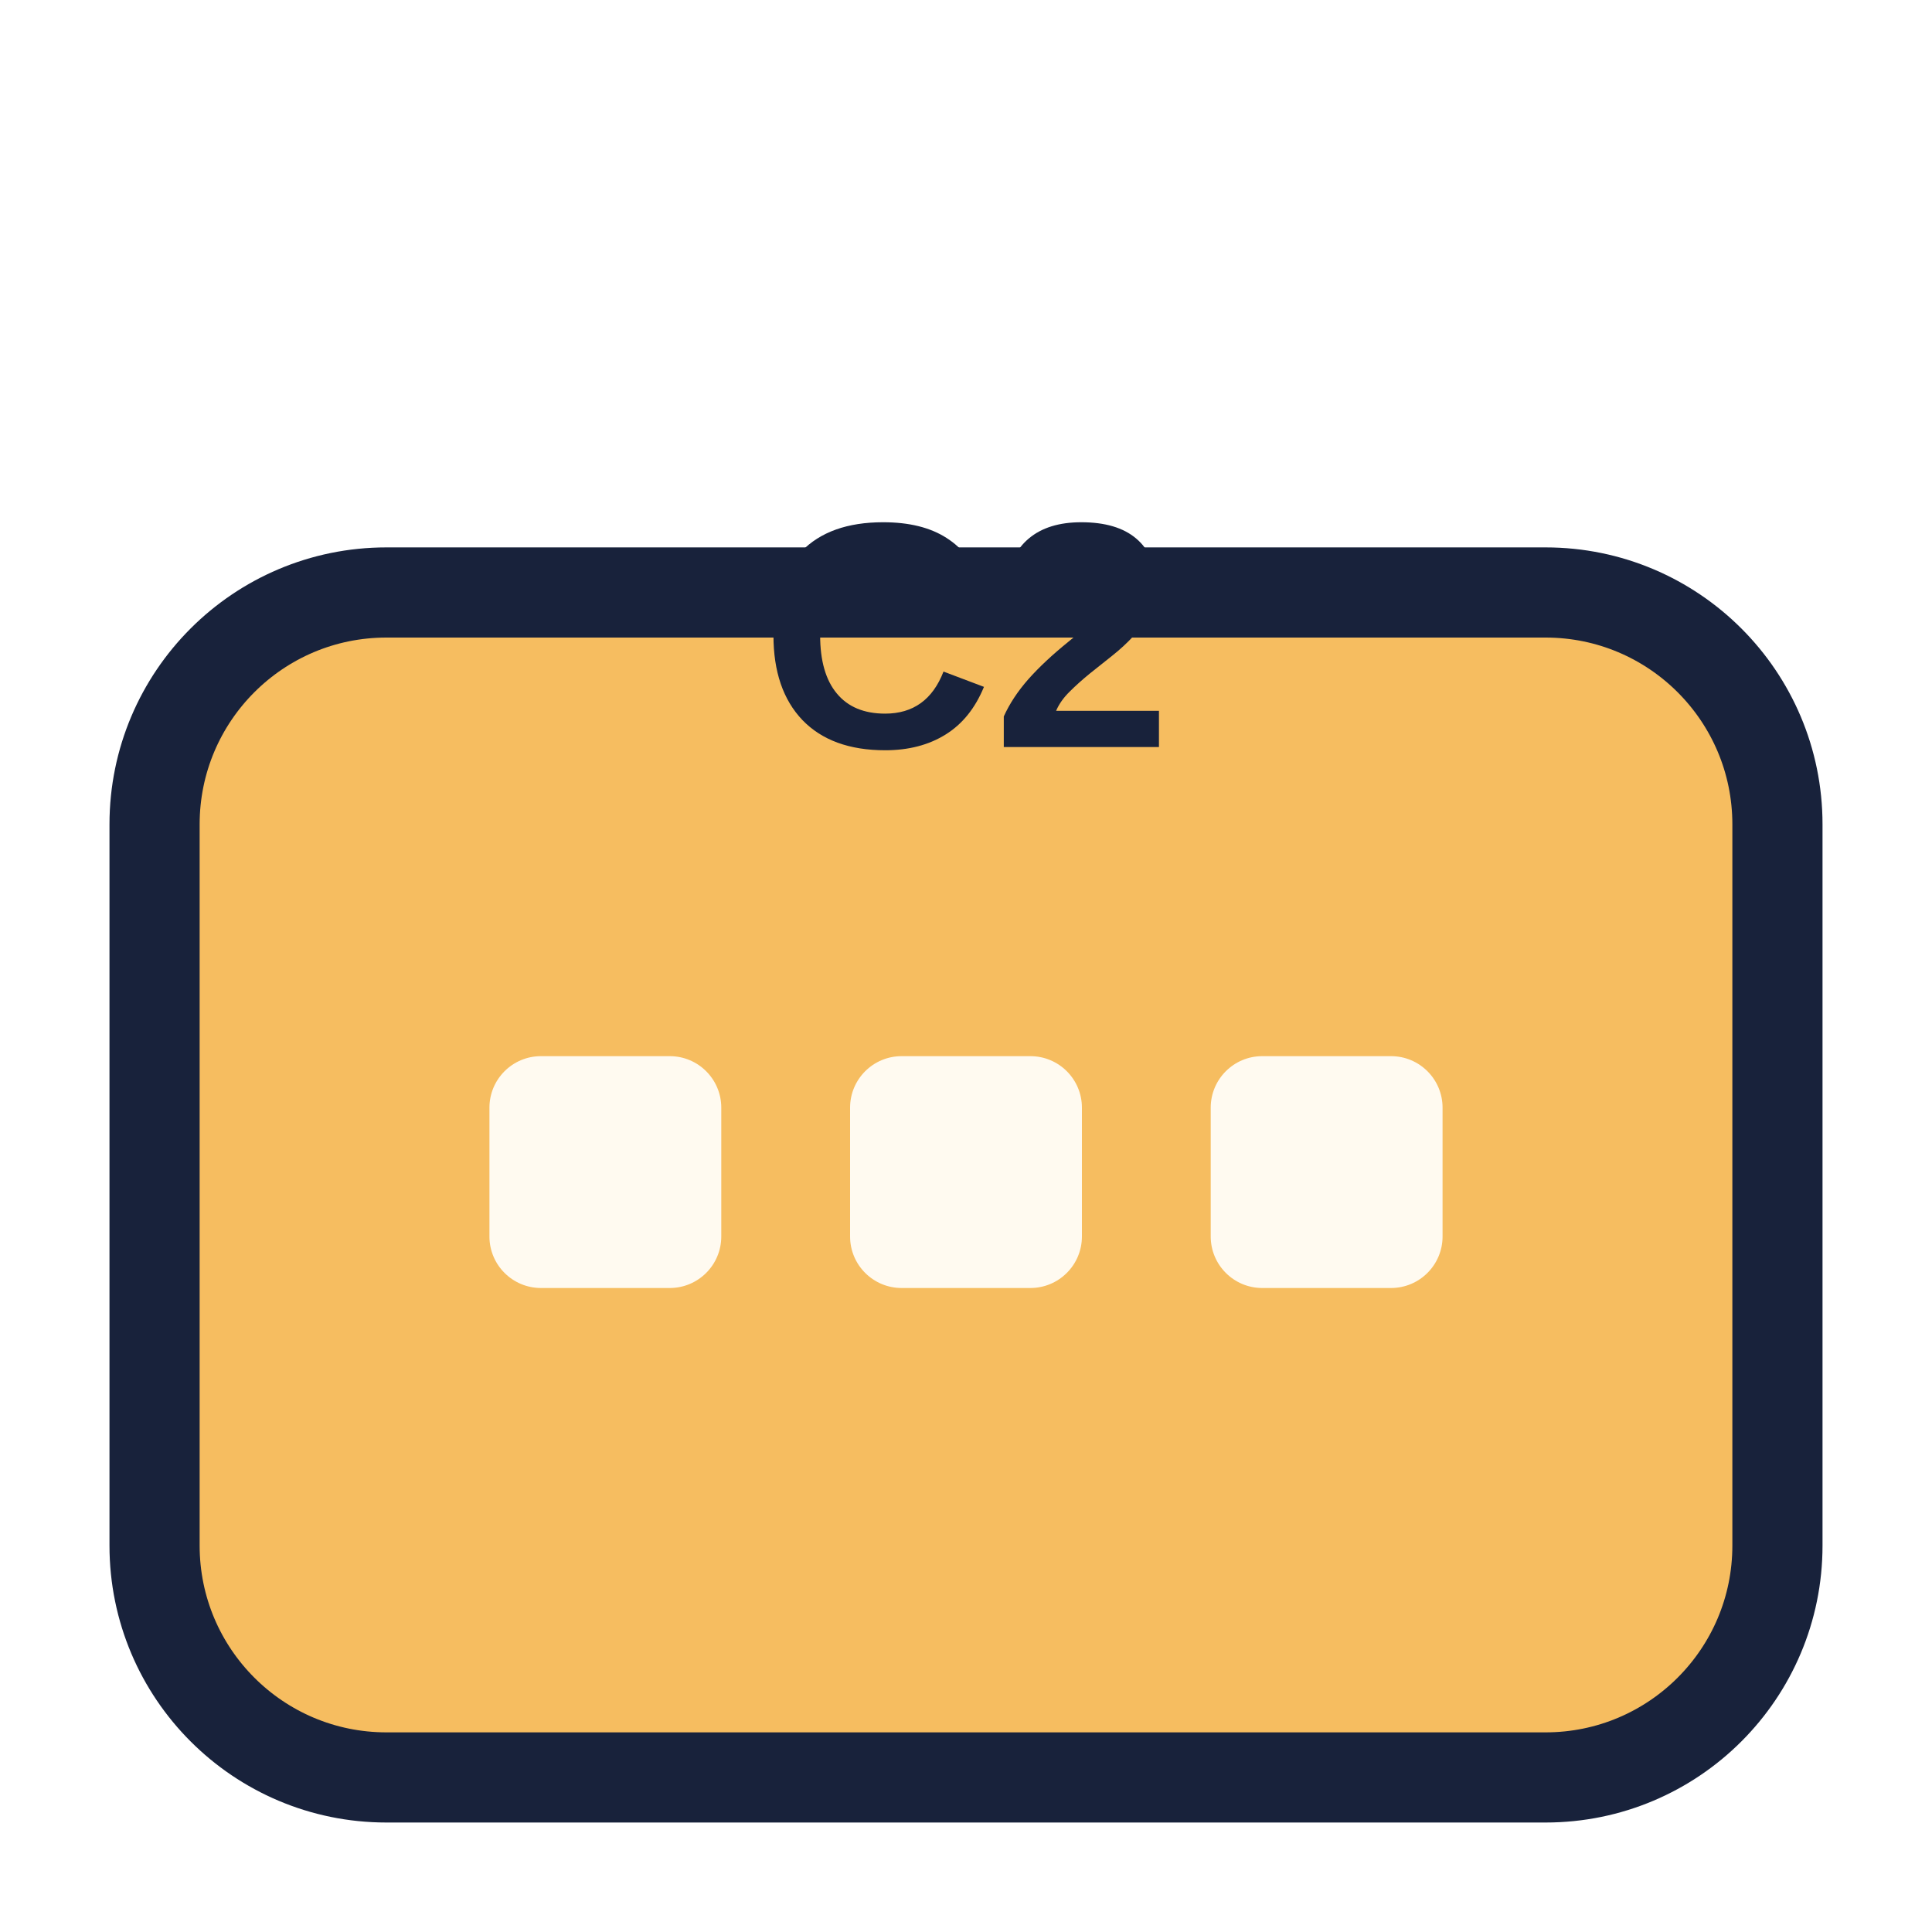
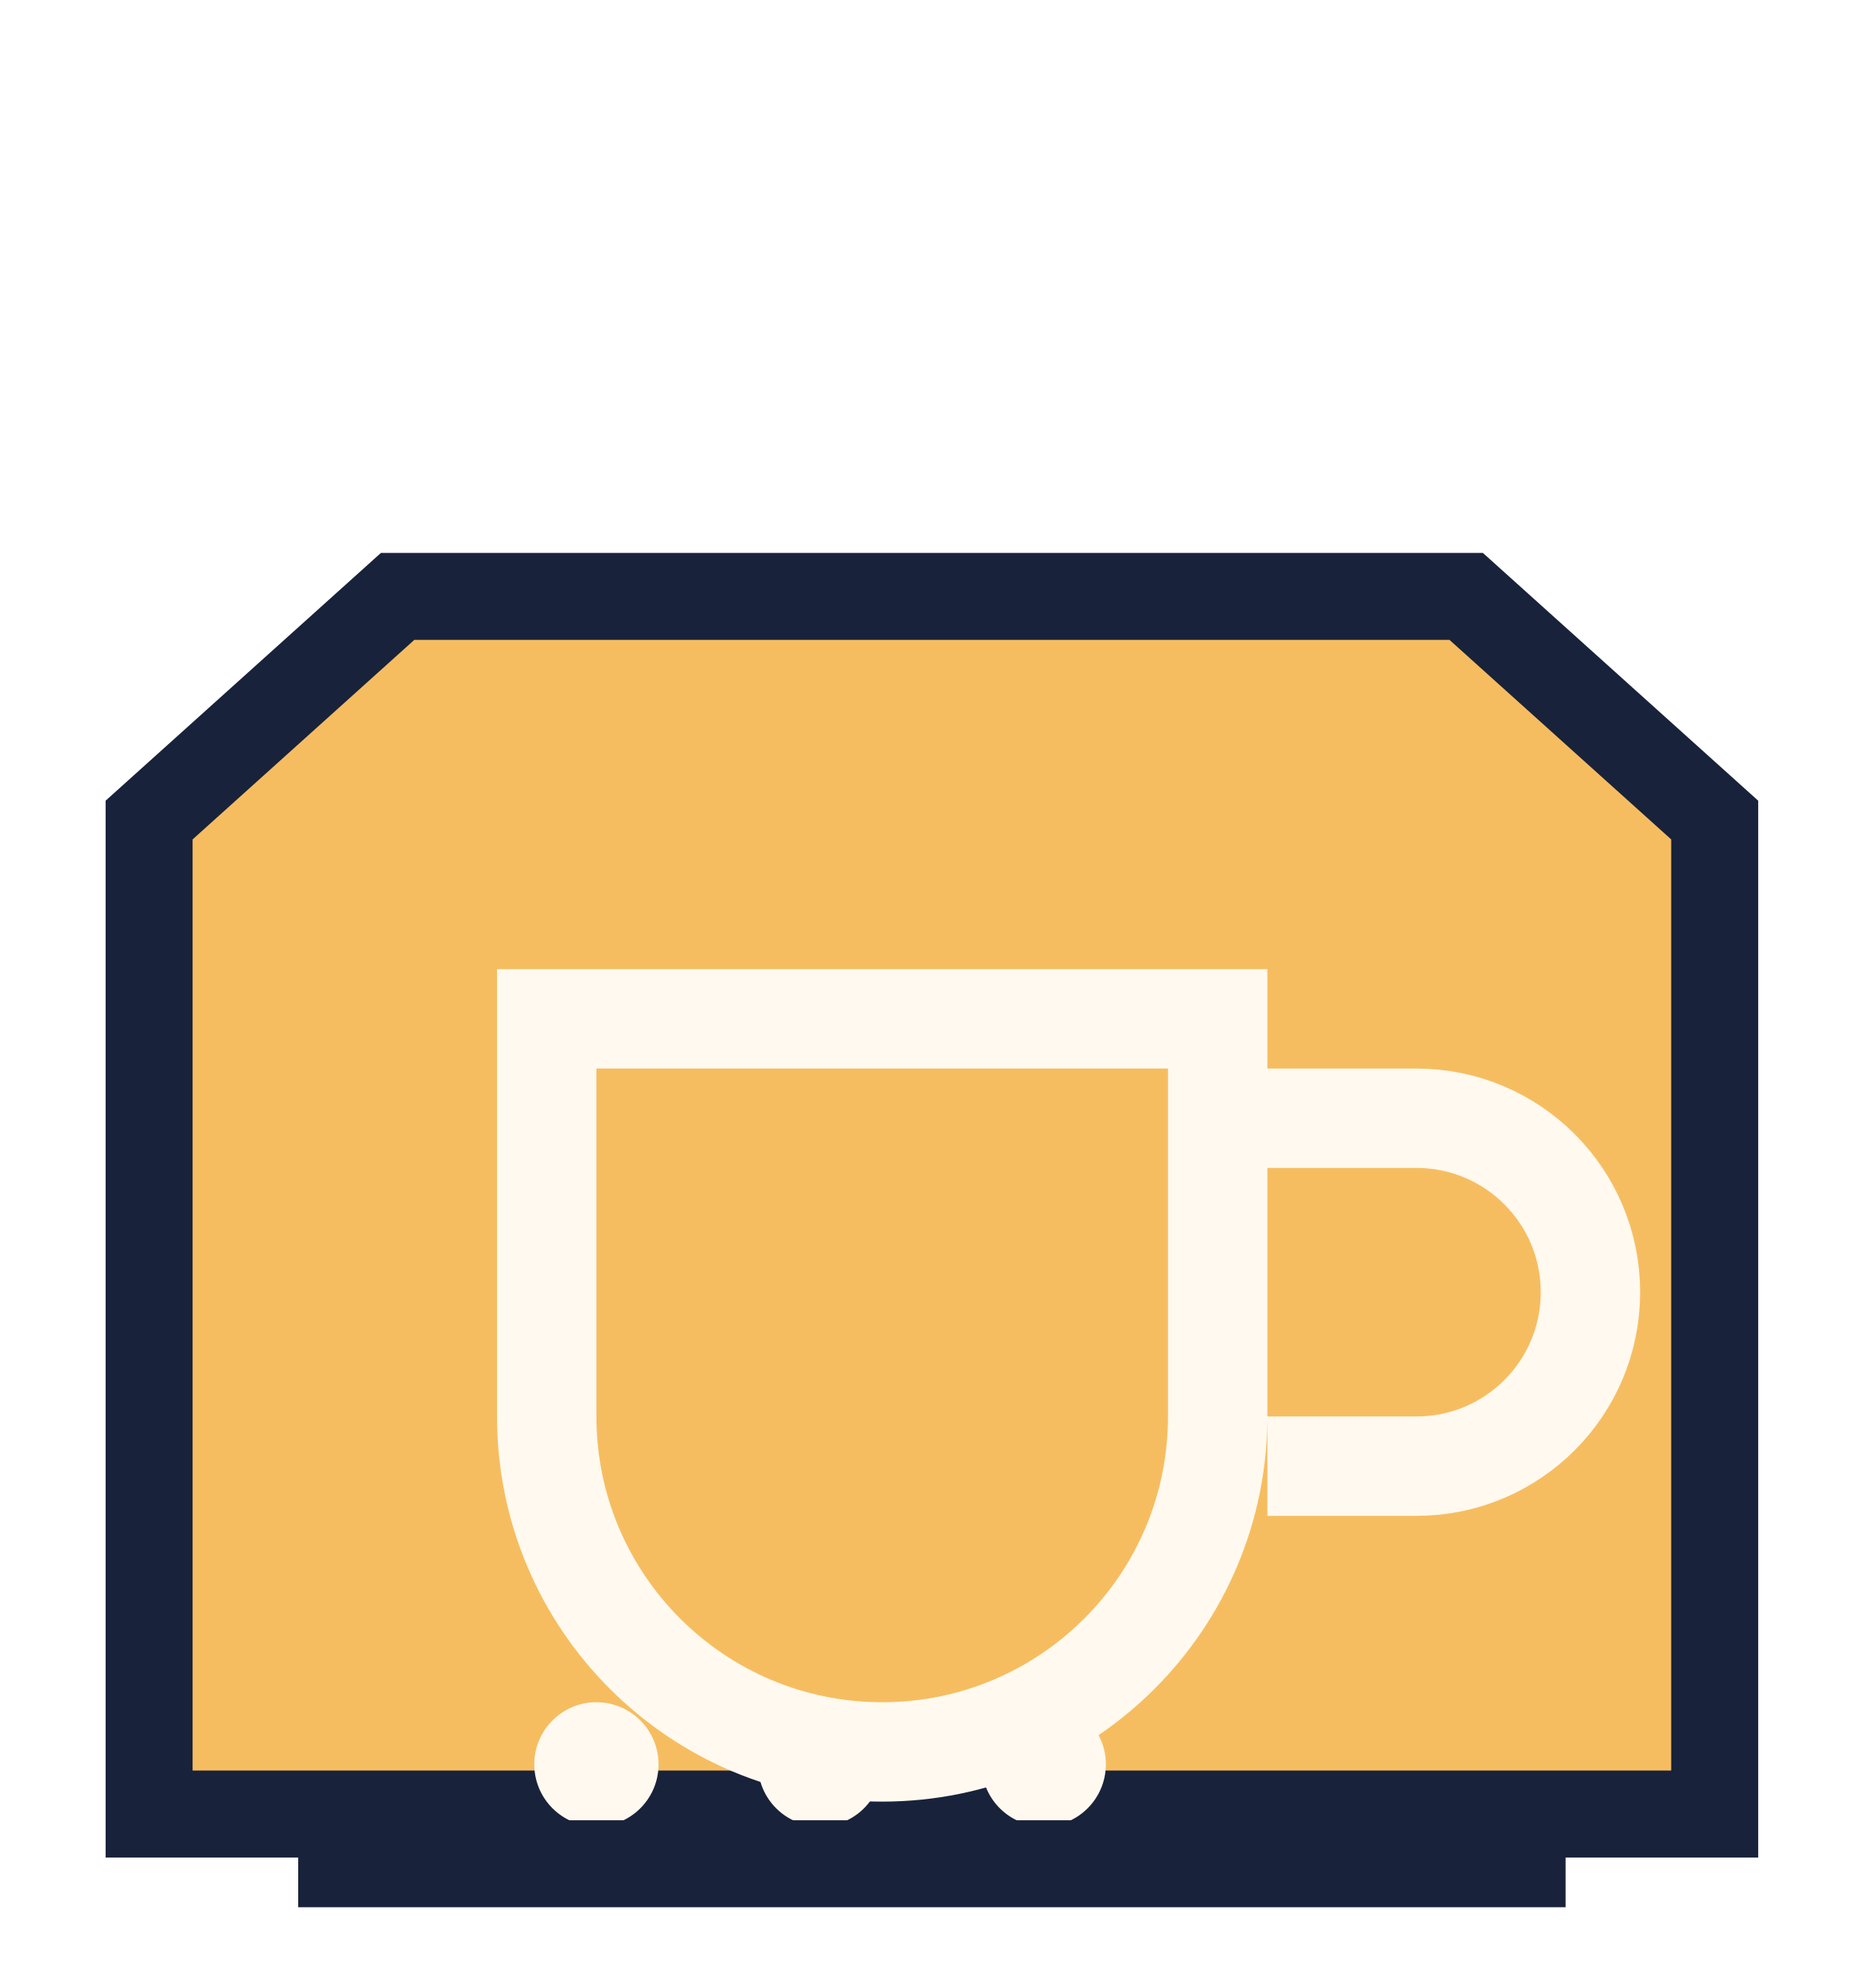
- <svg xmlns="http://www.w3.org/2000/svg" width="150" height="150">
-   <rect x="12" y="46" width="126" height="92" rx="18" fill="#f6bd60" stroke="#18223b" stroke-width="7" />
-   <rect x="38" y="82" width="18" height="18" rx="4" fill="#fffaf0" />
-   <rect x="66" y="82" width="18" height="18" rx="4" fill="#fffaf0" />
-   <rect x="94" y="82" width="18" height="18" rx="4" fill="#fffaf0" />
-   <text x="75" y="58" text-anchor="middle" font-family="Arial" font-weight="700" font-size="25" fill="#18223b">C2</text>
+ <svg xmlns="http://www.w3.org/2000/svg" width="150" height="160">
+   <path d="M12 146V66l20-18h86l20 18v80z" fill="#f6bd60" stroke="#18223b" stroke-width="7" />
+   <path d="M44 82h54v32a22 22 0 01-54 0zm54 8h16a14 14 0 010 28h-12" fill="none" stroke="#fff9ef" stroke-width="8" />
+   <circle cx="48" cy="142" r="5" fill="#fff9ef" />
+   <circle cx="66" cy="142" r="5" fill="#fff9ef" />
+   <circle cx="84" cy="142" r="5" fill="#fff9ef" />
+   <path d="M24 150h102" stroke="#18223b" stroke-width="7" />
</svg>
